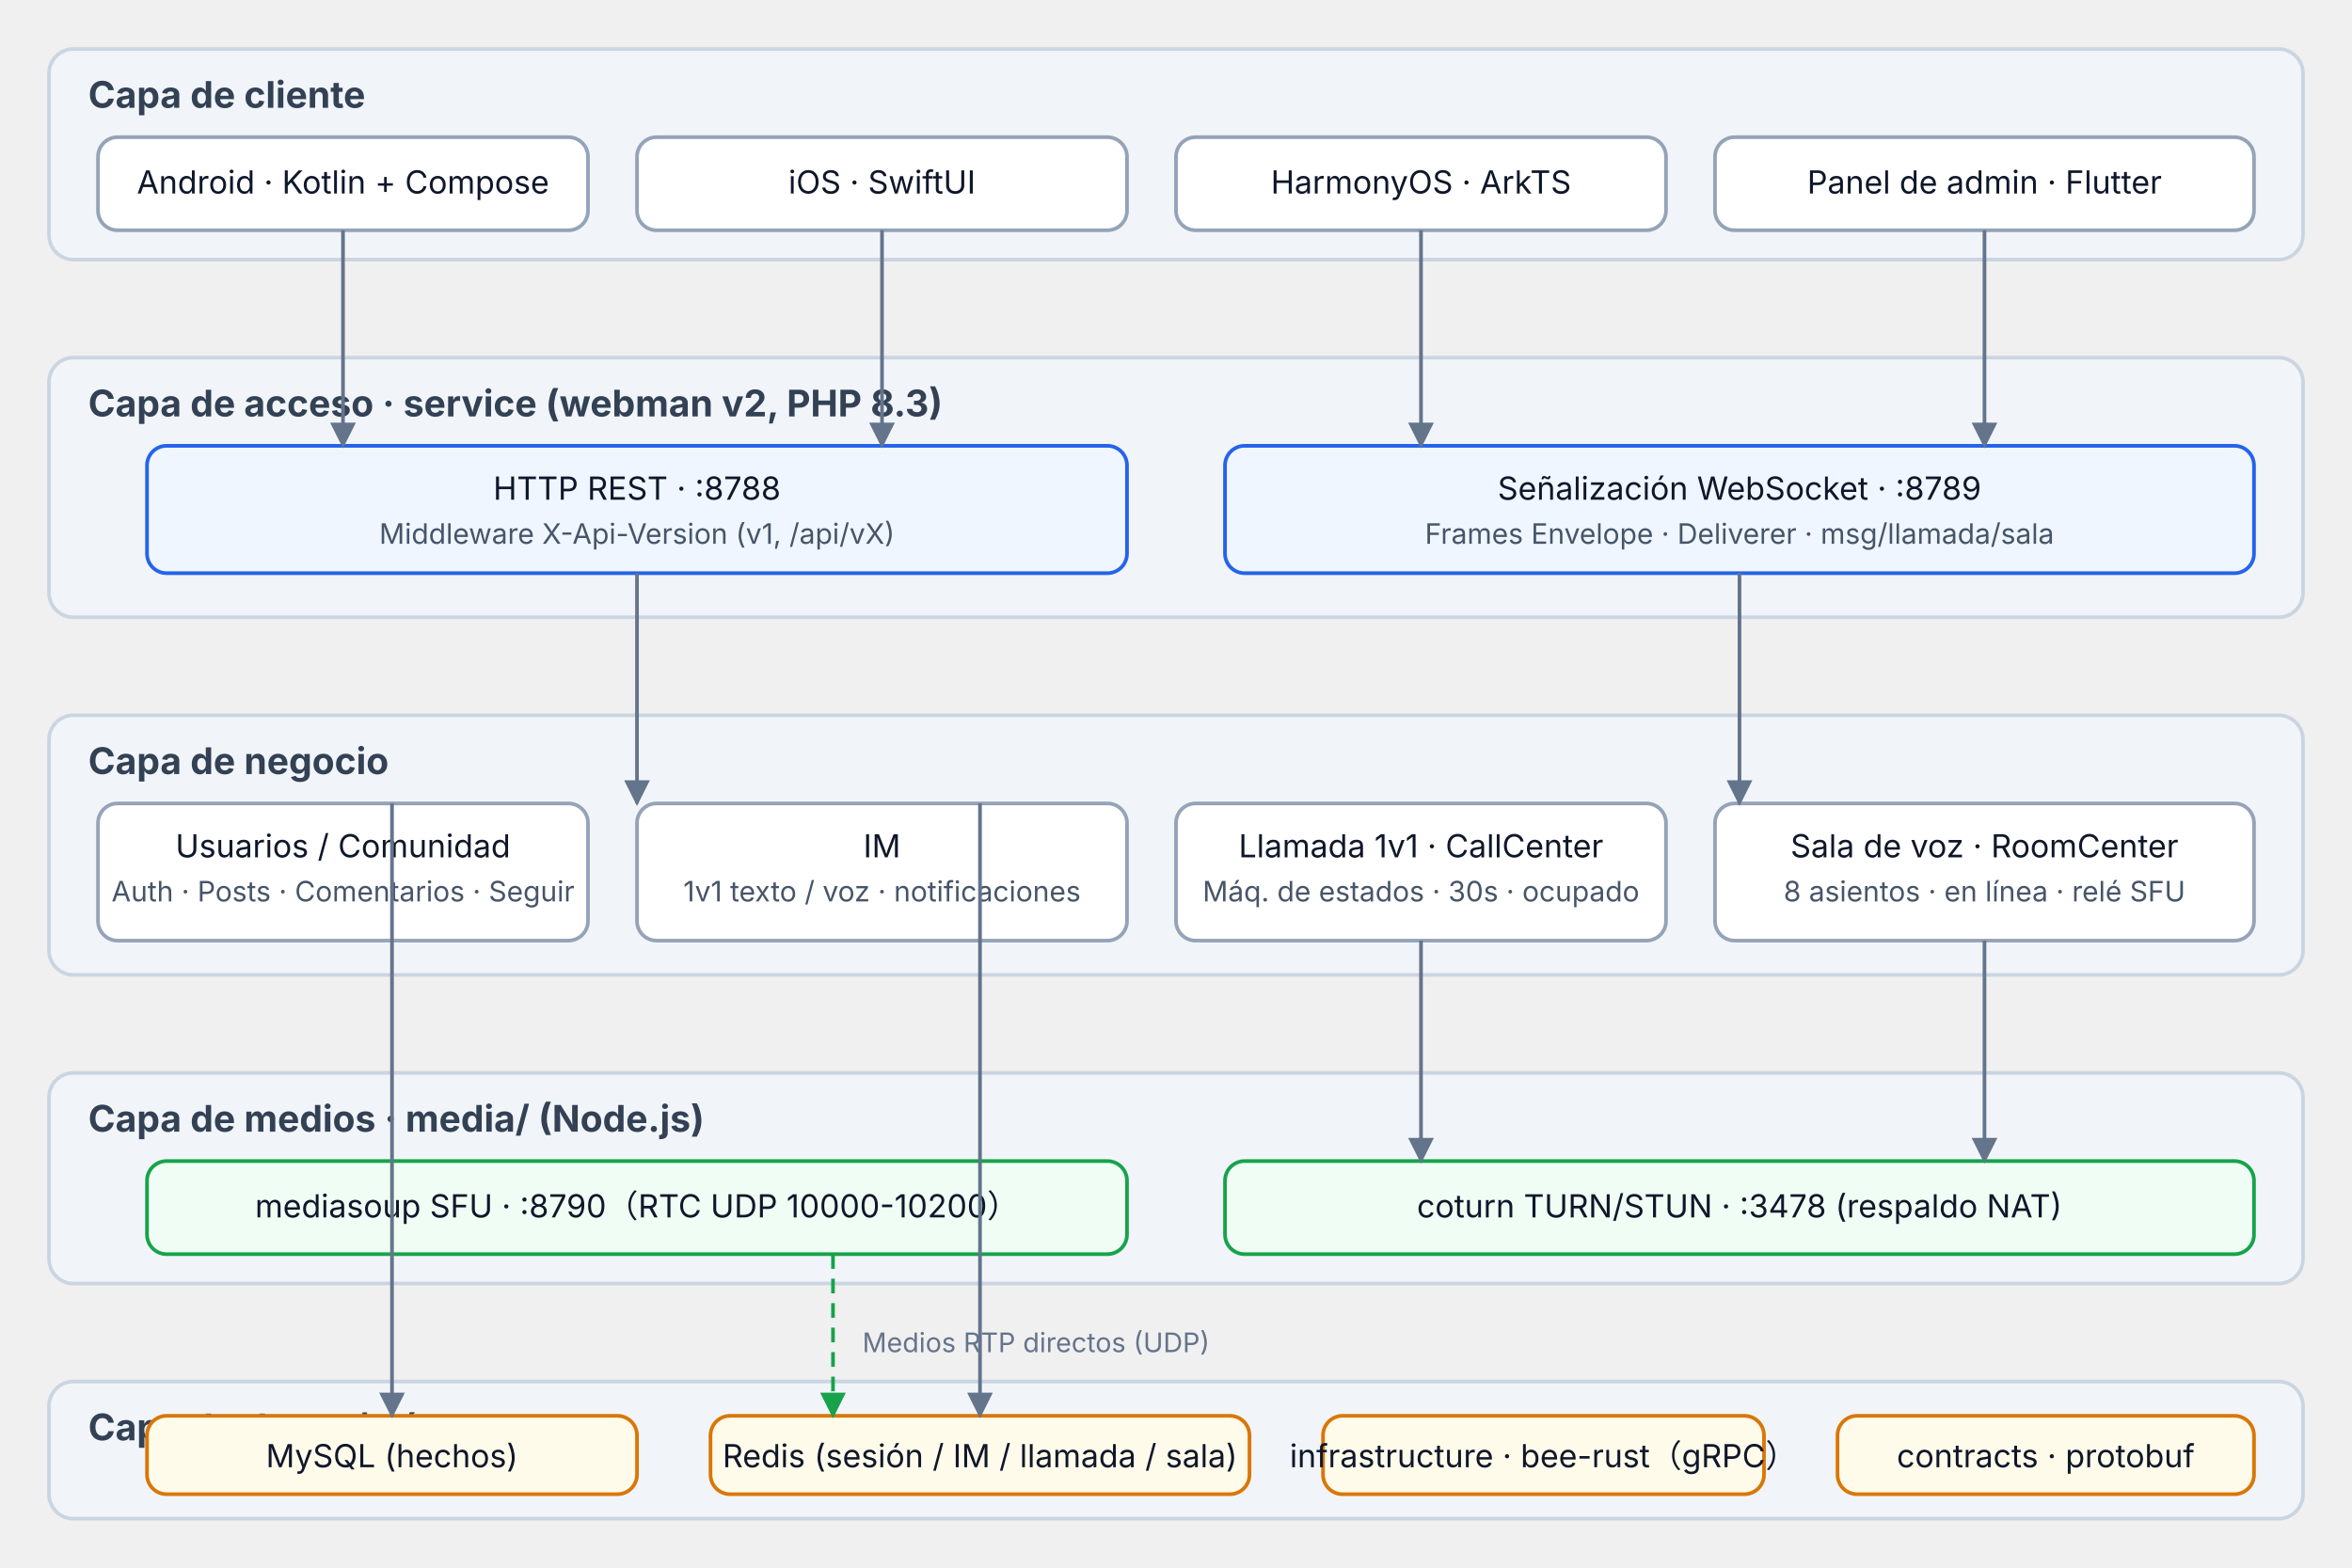
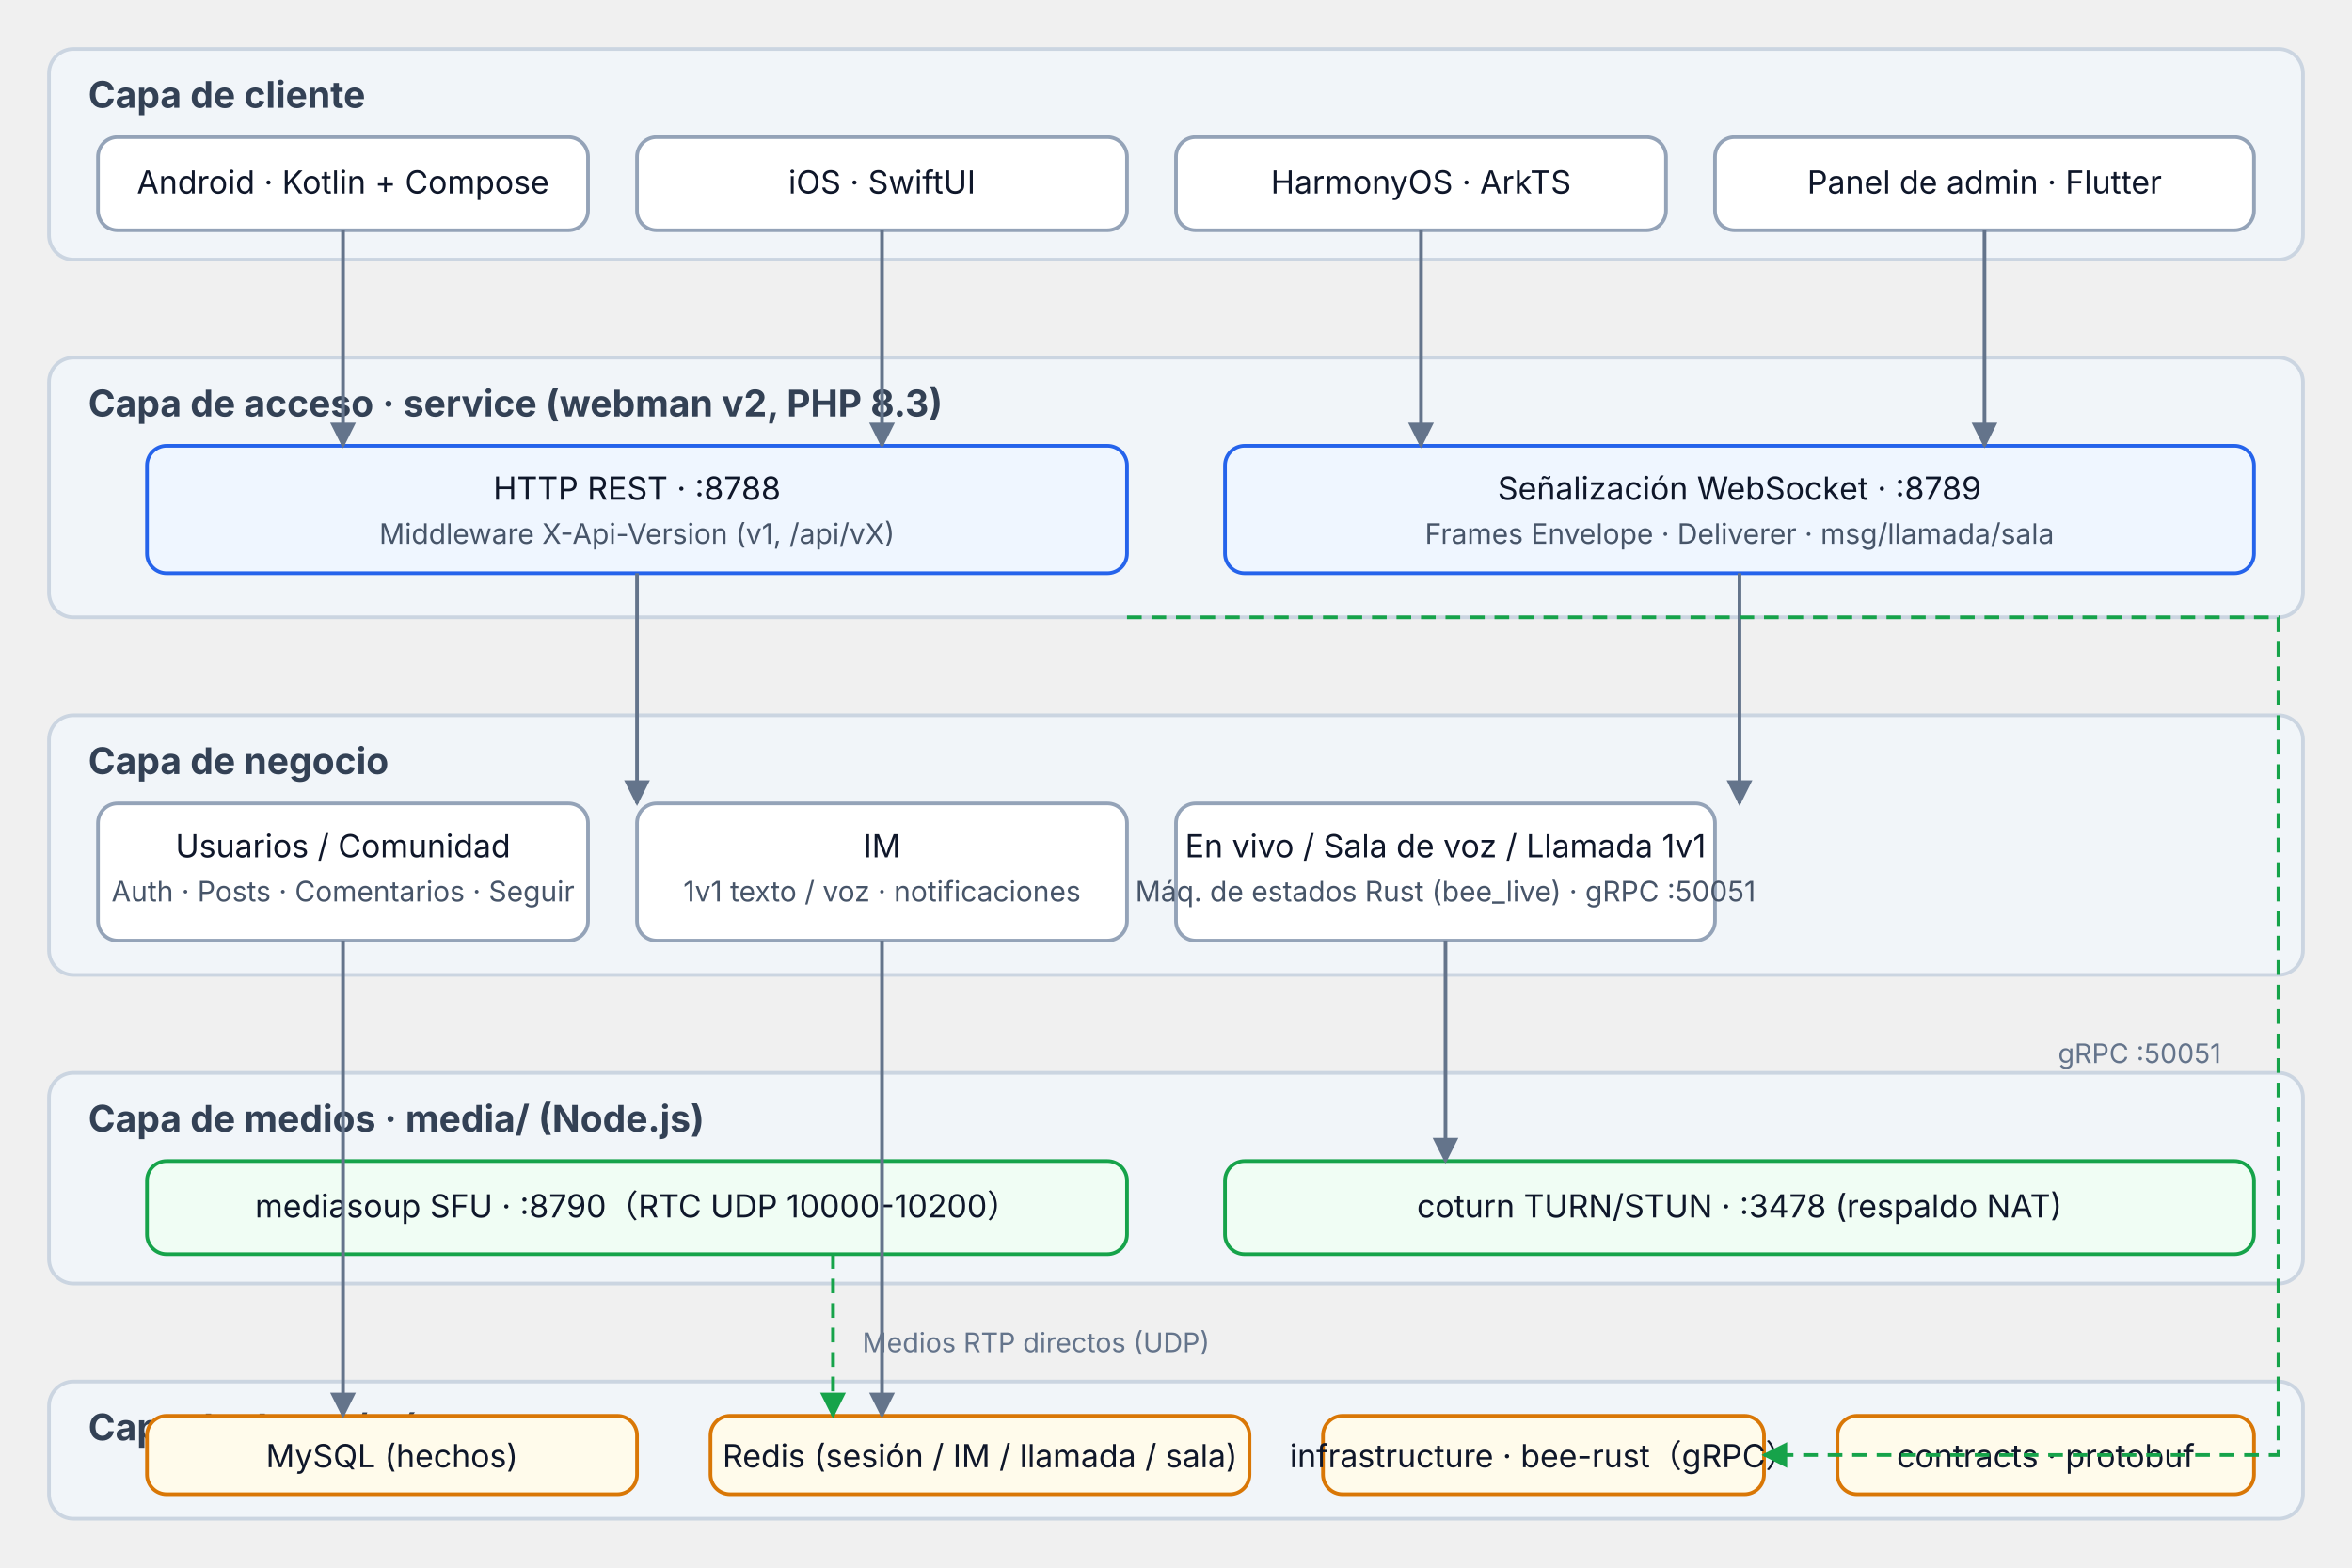
<svg xmlns="http://www.w3.org/2000/svg" viewBox="0 0 960 640" width="100%" font-family="system-ui, -apple-system, 'Segoe UI', 'PingFang SC', 'Microsoft YaHei', sans-serif">
  <defs>
    <marker id="arr" viewBox="0 0 10 10" refX="9" refY="5" markerWidth="7" markerHeight="7" orient="auto-start-reverse">
      <path d="M 0 0 L 10 5 L 0 10 z" fill="#64748b" />
    </marker>
    <marker id="arrg" viewBox="0 0 10 10" refX="9" refY="5" markerWidth="7" markerHeight="7" orient="auto-start-reverse">
      <path d="M 0 0 L 10 5 L 0 10 z" fill="#16a34a" />
    </marker>
  </defs>
  <style>
    .layer { fill: #f1f5f9; stroke: #cbd5e1; stroke-width: 1.5; rx: 10 }
    .box   { fill: #ffffff; stroke: #94a3b8; stroke-width: 1.5; rx: 8 }
    .boxb  { fill: #eff6ff; stroke: #2563eb; stroke-width: 1.5; rx: 8 }
    .boxg  { fill: #f0fdf4; stroke: #16a34a; stroke-width: 1.5; rx: 8 }
    .boxy  { fill: #fffbeb; stroke: #d97706; stroke-width: 1.5; rx: 8 }
    .lt    { font-size: 15px; font-weight: 700; fill: #334155 }
    .t     { font-size: 13px; fill: #0f172a; text-anchor: middle }
    .ts    { font-size: 11.5px; fill: #475569; text-anchor: middle }
    .edge  { stroke: #64748b; stroke-width: 1.5; fill: none; marker-end: url(#arr) }
    .edgeg { stroke: #16a34a; stroke-width: 1.5; fill: none; stroke-dasharray: 6 4; marker-end: url(#arrg) }
    .el    { font-size: 11px; fill: #64748b }
  </style>
  <g>
    <rect class="layer" x="20" y="20" width="920" height="86" />
    <text class="lt" x="36" y="44">Capa de cliente</text>
    <rect class="box" x="40" y="56" width="200" height="38" />
    <text class="t" x="140" y="79">Android · Kotlin + Compose</text>
    <rect class="box" x="260" y="56" width="200" height="38" />
    <text class="t" x="360" y="79">iOS · SwiftUI</text>
    <rect class="box" x="480" y="56" width="200" height="38" />
    <text class="t" x="580" y="79">HarmonyOS · ArkTS</text>
    <rect class="box" x="700" y="56" width="220" height="38" />
    <text class="t" x="810" y="79">Panel de admin · Flutter</text>
  </g>
  <g>
    <rect class="layer" x="20" y="146" width="920" height="106" />
    <text class="lt" x="36" y="170">Capa de acceso · service (webman v2, PHP 8.3)</text>
    <rect class="boxb" x="60" y="182" width="400" height="52" />
    <text class="t" x="260" y="204">HTTP REST · :8788</text>
    <text class="ts" x="260" y="222">Middleware X-Api-Version (v1, /api/vX)</text>
    <rect class="boxb" x="500" y="182" width="420" height="52" />
    <text class="t" x="710" y="204">Señalización WebSocket · :8789</text>
    <text class="ts" x="710" y="222">Frames Envelope · Deliverer · msg/llamada/sala</text>
  </g>
  <g>
    <rect class="layer" x="20" y="292" width="920" height="106" />
    <text class="lt" x="36" y="316">Capa de negocio</text>
    <rect class="box" x="40" y="328" width="200" height="56" />
    <text class="t" x="140" y="350">Usuarios / Comunidad</text>
    <text class="ts" x="140" y="368">Auth · Posts · Comentarios · Seguir</text>
    <rect class="box" x="260" y="328" width="200" height="56" />
    <text class="t" x="360" y="350">IM</text>
    <text class="ts" x="360" y="368">1v1 texto / voz · notificaciones</text>
-     <rect class="box" x="480" y="328" width="200" height="56" />
-     <text class="t" x="580" y="350">Llamada 1v1 · CallCenter</text>
-     <text class="ts" x="580" y="368">Máq. de estados · 30s · ocupado</text>
-     <rect class="box" x="700" y="328" width="220" height="56" />
-     <text class="t" x="810" y="350">Sala de voz · RoomCenter</text>
-     <text class="ts" x="810" y="368">8 asientos · en línea · relé SFU</text>
+     <rect class="box" x="480" y="328" width="220" height="56" />
+     <text class="t" x="590" y="350">En vivo / Sala de voz / Llamada 1v1</text>
+     <text class="ts" x="590" y="368">Máq. de estados Rust (bee_live) · gRPC :50051</text>
  </g>
  <g>
    <rect class="layer" x="20" y="438" width="920" height="86" />
    <text class="lt" x="36" y="462">Capa de medios · media/ (Node.js)</text>
    <rect class="boxg" x="60" y="474" width="400" height="38" />
    <text class="t" x="260" y="497">mediasoup SFU · :8790（RTC UDP 10000-10200）</text>
    <rect class="boxg" x="500" y="474" width="420" height="38" />
    <text class="t" x="710" y="497">coturn TURN/STUN · :3478 (respaldo NAT)</text>
  </g>
  <g>
    <rect class="layer" x="20" y="564" width="920" height="56" />
    <text class="lt" x="36" y="588">Capa de datos / cómputo</text>
    <rect class="boxy" x="60" y="578" width="200" height="32" />
    <text class="t" x="160" y="599">MySQL (hechos)</text>
    <rect class="boxy" x="290" y="578" width="220" height="32" />
    <text class="t" x="400" y="599">Redis (sesión / IM / llamada / sala)</text>
    <rect class="boxy" x="540" y="578" width="180" height="32" />
    <text class="t" x="630" y="599">infrastructure · bee-rust（gRPC）</text>
    <rect class="boxy" x="750" y="578" width="170" height="32" />
    <text class="t" x="835" y="599">contracts · protobuf</text>
  </g>
  <path class="edge" d="M 140 94 L 140 182" />
  <path class="edge" d="M 360 94 L 360 182" />
  <path class="edge" d="M 580 94 L 580 182" />
  <path class="edge" d="M 810 94 L 810 182" />
  <path class="edge" d="M 260 234 L 260 328" />
  <path class="edge" d="M 710 234 L 710 328" />
-   <path class="edge" d="M 580 384 L 580 474" />
-   <path class="edge" d="M 810 384 L 810 474" />
-   <path class="edge" d="M 160 328 L 160 578" />
-   <path class="edge" d="M 400 328 L 400 578" />
+   <path class="edgeg" d="M 460 252 L 930 252 L 930 594 L 720 594" />
+   <text class="el" x="840" y="434">gRPC :50051</text>
+   <path class="edge" d="M 590 384 L 590 474" />
+   <path class="edge" d="M 140 384 L 140 578" />
+   <path class="edge" d="M 360 384 L 360 578" />
  <path class="edgeg" d="M 340 512 L 340 578" />
  <text class="el" x="352" y="552">Medios RTP directos (UDP)</text>
</svg>
